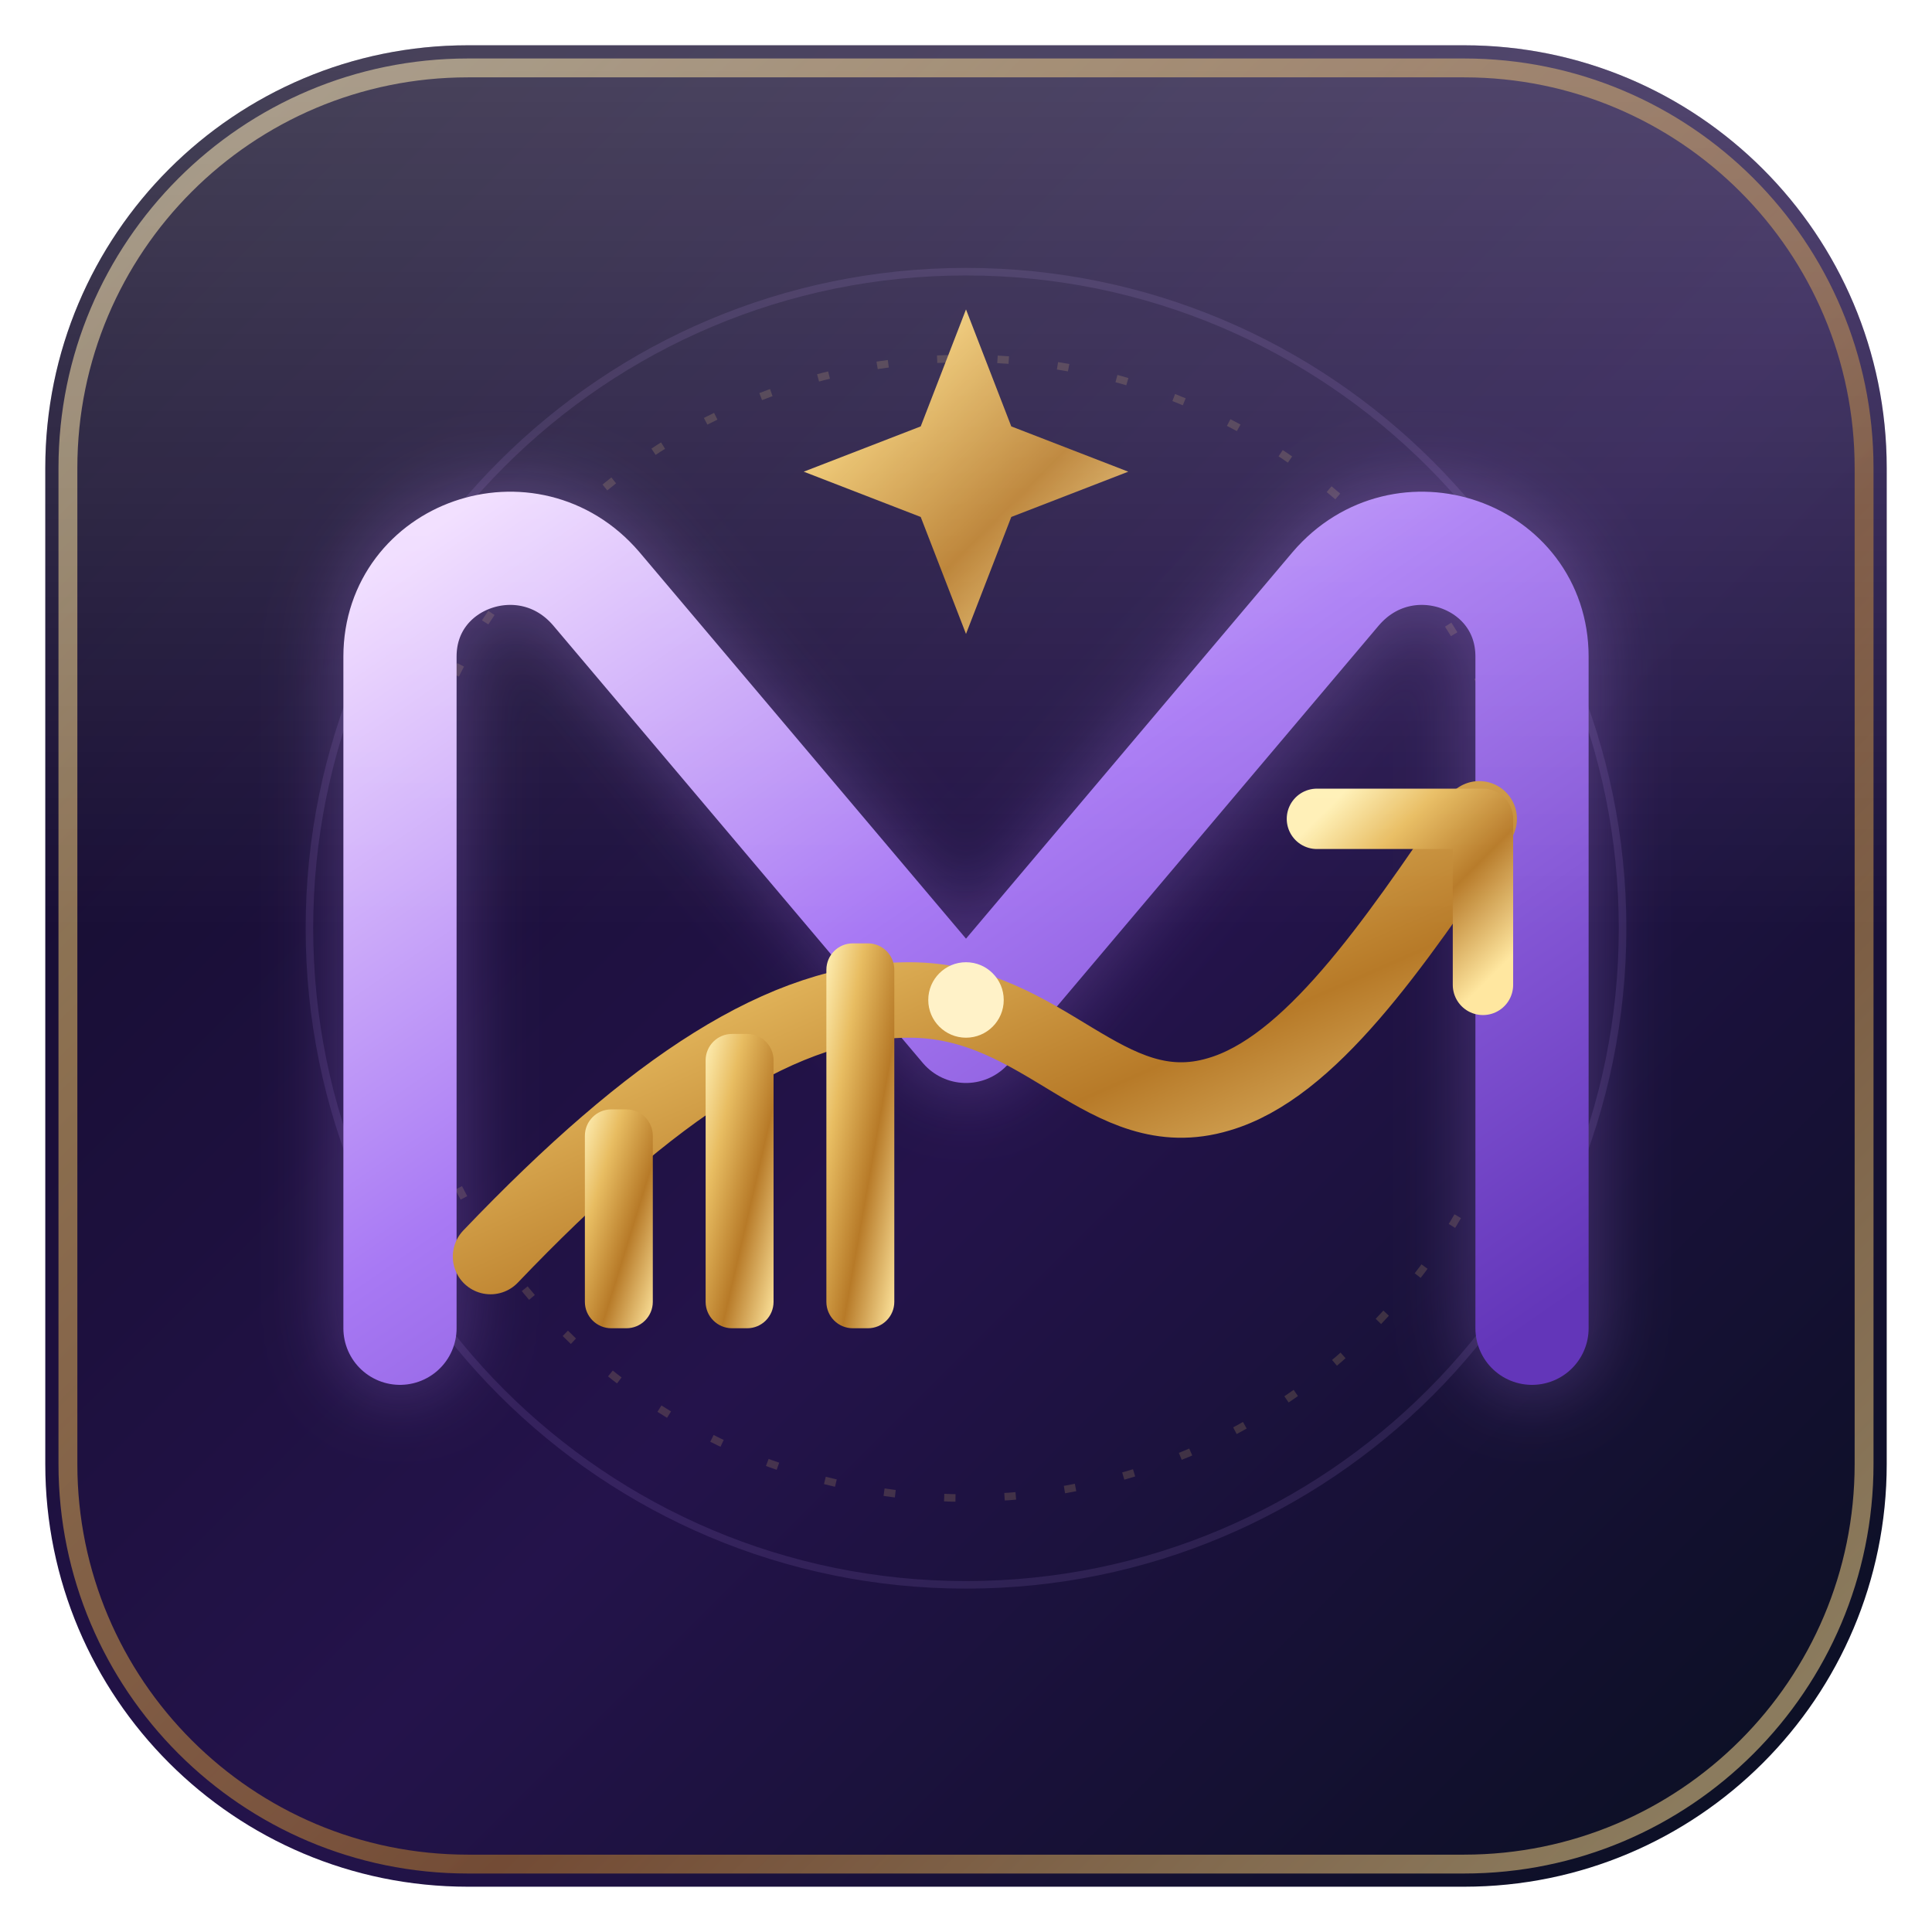
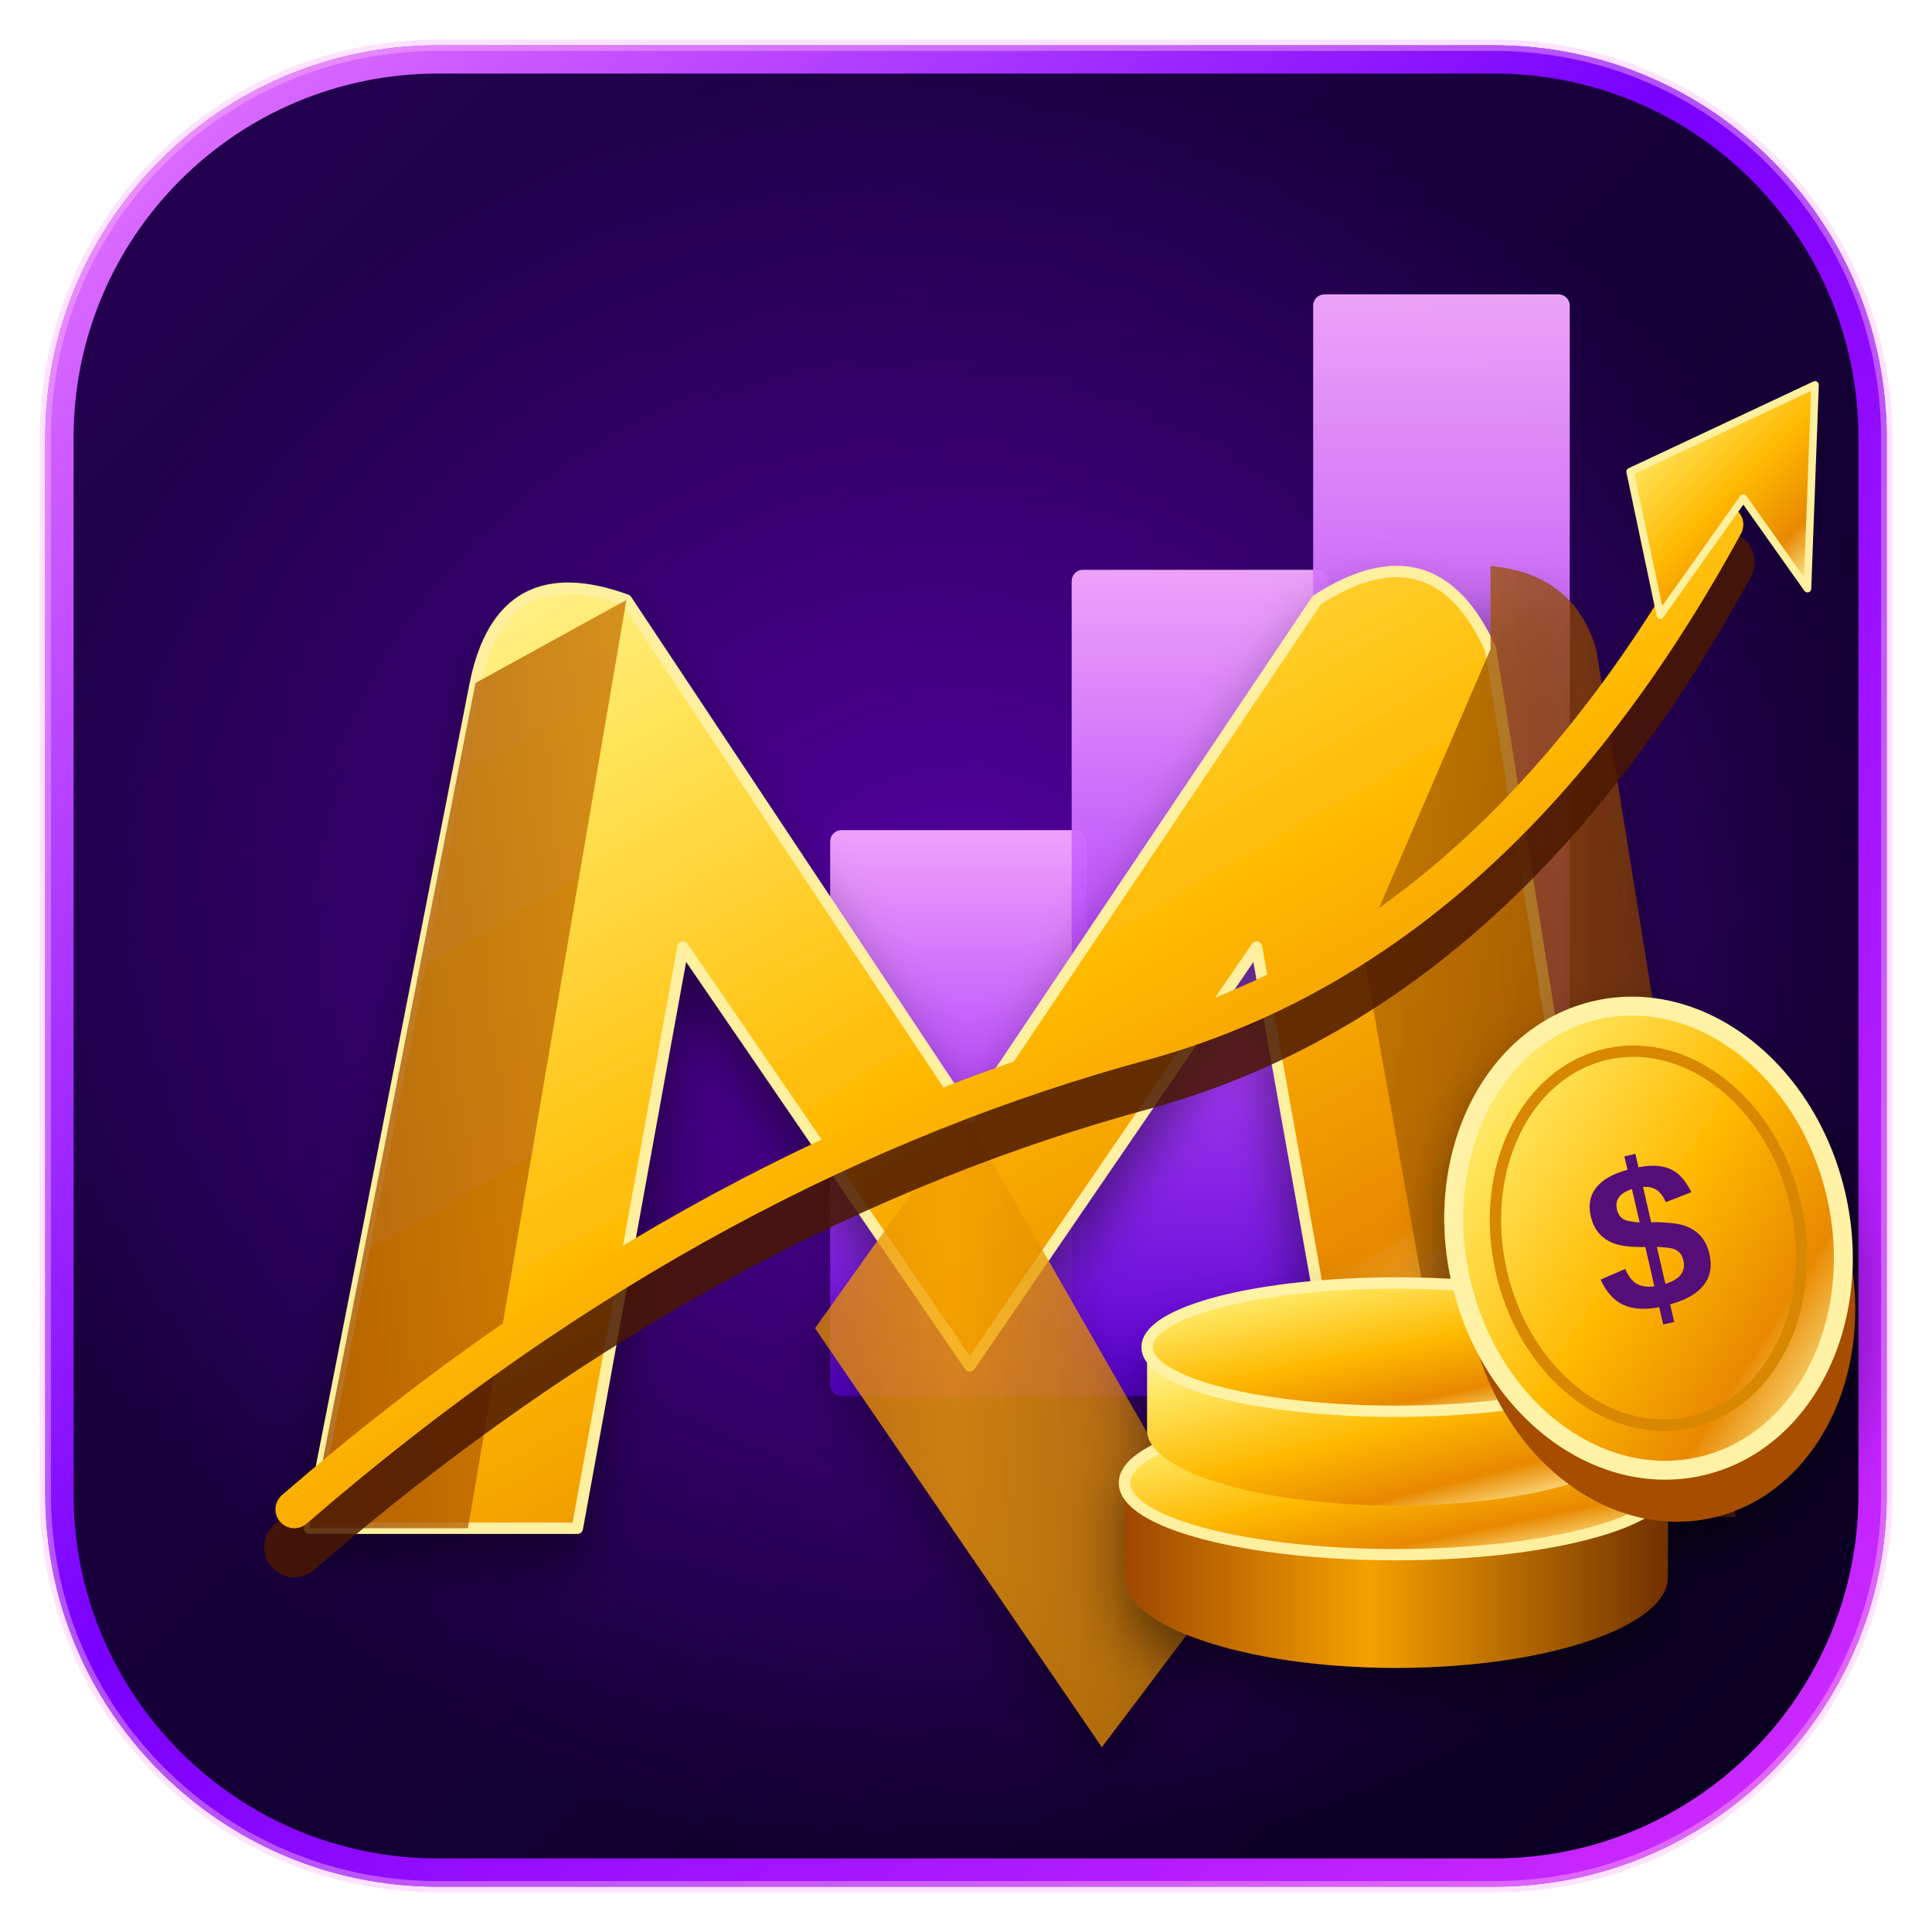
<svg xmlns="http://www.w3.org/2000/svg" viewBox="0 0 512 512" role="img" aria-labelledby="title desc">
  <defs>
    <linearGradient id="bg" x1="0" y1="0" x2="1" y2="1">
-       <stop stop-color="#100b25" />
-       <stop offset=".55" stop-color="#24134b" />
-       <stop offset="1" stop-color="#090f20" />
+       <stop stop-color="#250052" />
+       <stop offset=".48" stop-color="#160039" />
+       <stop offset="1" stop-color="#09001e" />
    </linearGradient>
-     <linearGradient id="gold" x1="0" y1="0" x2="1" y2="1">
-       <stop stop-color="#fff0b6" />
-       <stop offset=".28" stop-color="#e8bd62" />
-       <stop offset=".62" stop-color="#b77a28" />
-       <stop offset="1" stop-color="#ffe7a0" />
+     <linearGradient id="rim" x1="0" y1="0" x2="1" y2="1">
+       <stop stop-color="#e879ff" />
+       <stop offset=".45" stop-color="#7900ff" />
+       <stop offset="1" stop-color="#d42cff" />
    </linearGradient>
-     <linearGradient id="violet" x1="0" y1="0" x2="1" y2="1">
-       <stop stop-color="#f0dcff" />
-       <stop offset=".45" stop-color="#a879f4" />
-       <stop offset="1" stop-color="#6336b9" />
+     <linearGradient id="gold" x1="0" y1="0" x2=".8" y2="1">
+       <stop stop-color="#fff8a8" />
+       <stop offset=".22" stop-color="#ffe45a" />
+       <stop offset=".55" stop-color="#ffb900" />
+       <stop offset=".82" stop-color="#e88900" />
+       <stop offset="1" stop-color="#fff0a0" />
    </linearGradient>
-     <filter id="shadow" x="-30%" y="-30%" width="160%" height="160%">
+     <linearGradient id="goldSide" x1="0" y1="0" x2="1" y2="0">
+       <stop stop-color="#9d4700" />
+       <stop offset=".45" stop-color="#f5a000" />
+       <stop offset="1" stop-color="#713000" />
+     </linearGradient>
+     <linearGradient id="bars" x1="0" y1="0" x2="0" y2="1">
+       <stop stop-color="#f6aaff" />
+       <stop offset=".45" stop-color="#bd50ff" />
+       <stop offset="1" stop-color="#5b00d6" />
+     </linearGradient>
+     <radialGradient id="glow">
+       <stop stop-color="#8d00ff" stop-opacity=".55" />
+       <stop offset="1" stop-color="#8d00ff" stop-opacity="0" />
+     </radialGradient>
+     <filter id="shadow" x="-40%" y="-40%" width="180%" height="180%">
      <feGaussianBlur stdDeviation="9" />
    </filter>
-     <linearGradient id="shine" x1="0" y1="0" x2="0" y2="1">
-       <stop stop-color="#fff" stop-opacity=".22" />
-       <stop offset=".48" stop-color="#fff" stop-opacity="0" />
-     </linearGradient>
+     <filter id="lift" x="-30%" y="-30%" width="160%" height="170%">
+       <feGaussianBlur in="SourceAlpha" stdDeviation="7" result="b" />
+       <feOffset dy="8" result="o" />
+       <feComponentTransfer>
+         <feFuncA type="linear" slope=".45" />
+       </feComponentTransfer>
+       <feMerge>
+         <feMergeNode />
+         <feMergeNode in="SourceGraphic" />
+       </feMerge>
+     </filter>
+     <clipPath id="tile">
+       <rect x="12" y="12" width="488" height="488" rx="104" />
+     </clipPath>
  </defs>
-   <rect x="12" y="12" width="488" height="488" rx="112" fill="url(#bg)" />
-   <rect x="18" y="18" width="476" height="476" rx="106" fill="none" stroke="url(#gold)" stroke-opacity=".55" stroke-width="5" />
-   <circle cx="256" cy="246" r="174" fill="none" stroke="#b18ae9" stroke-opacity=".13" stroke-width="2" />
-   <circle cx="256" cy="246" r="151" fill="none" stroke="#e9c56e" stroke-opacity=".18" stroke-width="2" stroke-dasharray="3 13" />
-   <path d="M106 352V174c0-27 34-39 52-18l98 116 98-116c18-21 52-9 52 18v178" fill="none" stroke="#a779e8" stroke-width="36" stroke-linecap="round" stroke-linejoin="round" opacity=".28" filter="url(#shadow)" />
-   <path d="M106 352V174c0-27 34-39 52-18l98 116 98-116c18-21 52-9 52 18v178" fill="none" stroke="url(#violet)" stroke-width="30" stroke-linecap="round" stroke-linejoin="round" />
-   <path d="M130 333c43-45 78-68 111-68 36 0 52 34 82 25 24-7 46-39 69-73" fill="none" stroke="url(#gold)" stroke-width="20" stroke-linecap="round" />
-   <path d="M349 217h44v44" fill="none" stroke="url(#gold)" stroke-width="16" stroke-linecap="round" stroke-linejoin="round" />
-   <g fill="url(#gold)">
-     <rect x="155" y="294" width="18" height="58" rx="7" />
-     <rect x="187" y="274" width="18" height="78" rx="7" />
-     <rect x="219" y="250" width="18" height="102" rx="7" />
+   <rect x="12" y="12" width="488" height="488" rx="104" fill="url(#bg)" />
+   <g clip-path="url(#tile)">
+     <ellipse cx="258" cy="256" rx="260" ry="240" fill="url(#glow)" />
+     <rect x="15" y="15" width="482" height="482" rx="101" fill="none" stroke="url(#rim)" stroke-width="9" />
+     <path d="M220 72h80v290h-80z" fill="url(#bars)" opacity=".0" />
+     <rect x="220" y="220" width="68" height="150" rx="3" fill="url(#bars)" opacity=".95" />
+     <rect x="284" y="151" width="68" height="219" rx="3" fill="url(#bars)" opacity=".95" />
+     <rect x="348" y="78" width="68" height="292" rx="3" fill="url(#bars)" opacity=".95" />
+     <g filter="url(#lift)">
+       <path d="M82 405 126 181q7-34 40-22l91 137 92-137q31-20 46 13l37 230-72 0-27-151-76 111-76-111-28 154z" fill="url(#gold)" stroke="#fff0a0" stroke-width="3" stroke-linejoin="round" />
+       <path d="M82 405 126 181l40-22-42 246zM256 296l-40 56 76 111 34-45zM395 172l-34 79 27 151 72 0-37-230q-6-20-28-22z" fill="url(#goldSide)" opacity=".75" />
+     </g>
+     <path d="M78 410c75-65 151-104 225-124 58-16 111-58 154-137" fill="none" stroke="#4a1700" stroke-width="16" stroke-linecap="round" opacity=".85" />
+     <path d="M78 400c75-65 151-104 225-124 58-16 111-58 154-137" fill="none" stroke="url(#gold)" stroke-width="10" stroke-linecap="round" />
+     <path d="m432 125 49-23-2 54-17-24-22 31z" fill="url(#gold)" stroke="#fff0a0" stroke-width="2" stroke-linejoin="round" />
+     <g filter="url(#lift)">
+       <ellipse cx="370" cy="414" rx="72" ry="19" fill="#7b3500" />
+       <path d="M298 393h144v25c0 13-32 24-72 24s-72-11-72-24z" fill="url(#goldSide)" />
+       <ellipse cx="370" cy="393" rx="72" ry="19" fill="url(#gold)" stroke="#fff0a0" stroke-width="3" />
+       <ellipse cx="370" cy="376" rx="66" ry="17" fill="url(#goldSide)" />
+       <path d="M304 357h132v22c0 11-30 20-66 20s-66-9-66-20z" fill="url(#gold)" />
+       <ellipse cx="370" cy="357" rx="66" ry="17" fill="url(#gold)" stroke="#fff2a4" stroke-width="3" />
+       <g transform="rotate(-13 438 333)">
+         <ellipse cx="438" cy="342" rx="51" ry="62" fill="#a64e00" />
+         <ellipse cx="438" cy="328" rx="51" ry="62" fill="url(#gold)" stroke="#fff2a4" stroke-width="5" />
+         <ellipse cx="438" cy="328" rx="40" ry="50" fill="none" stroke="#d88700" stroke-width="3" />
+         <text x="438" y="347" text-anchor="middle" font-family="Arial,sans-serif" font-size="56" font-weight="900" fill="#551078">$</text>
+       </g>
+     </g>
  </g>
-   <path d="M256 82l12 31 31 12-31 12-12 31-12-31-31-12 31-12z" fill="url(#gold)" />
-   <circle cx="256" cy="265" r="10" fill="#fff2c8" />
-   <rect x="12" y="12" width="488" height="488" rx="112" fill="url(#shine)" />
+   <rect x="12" y="12" width="488" height="488" rx="104" fill="none" stroke="#ffb9ff" stroke-opacity=".42" stroke-width="3" />
</svg>
